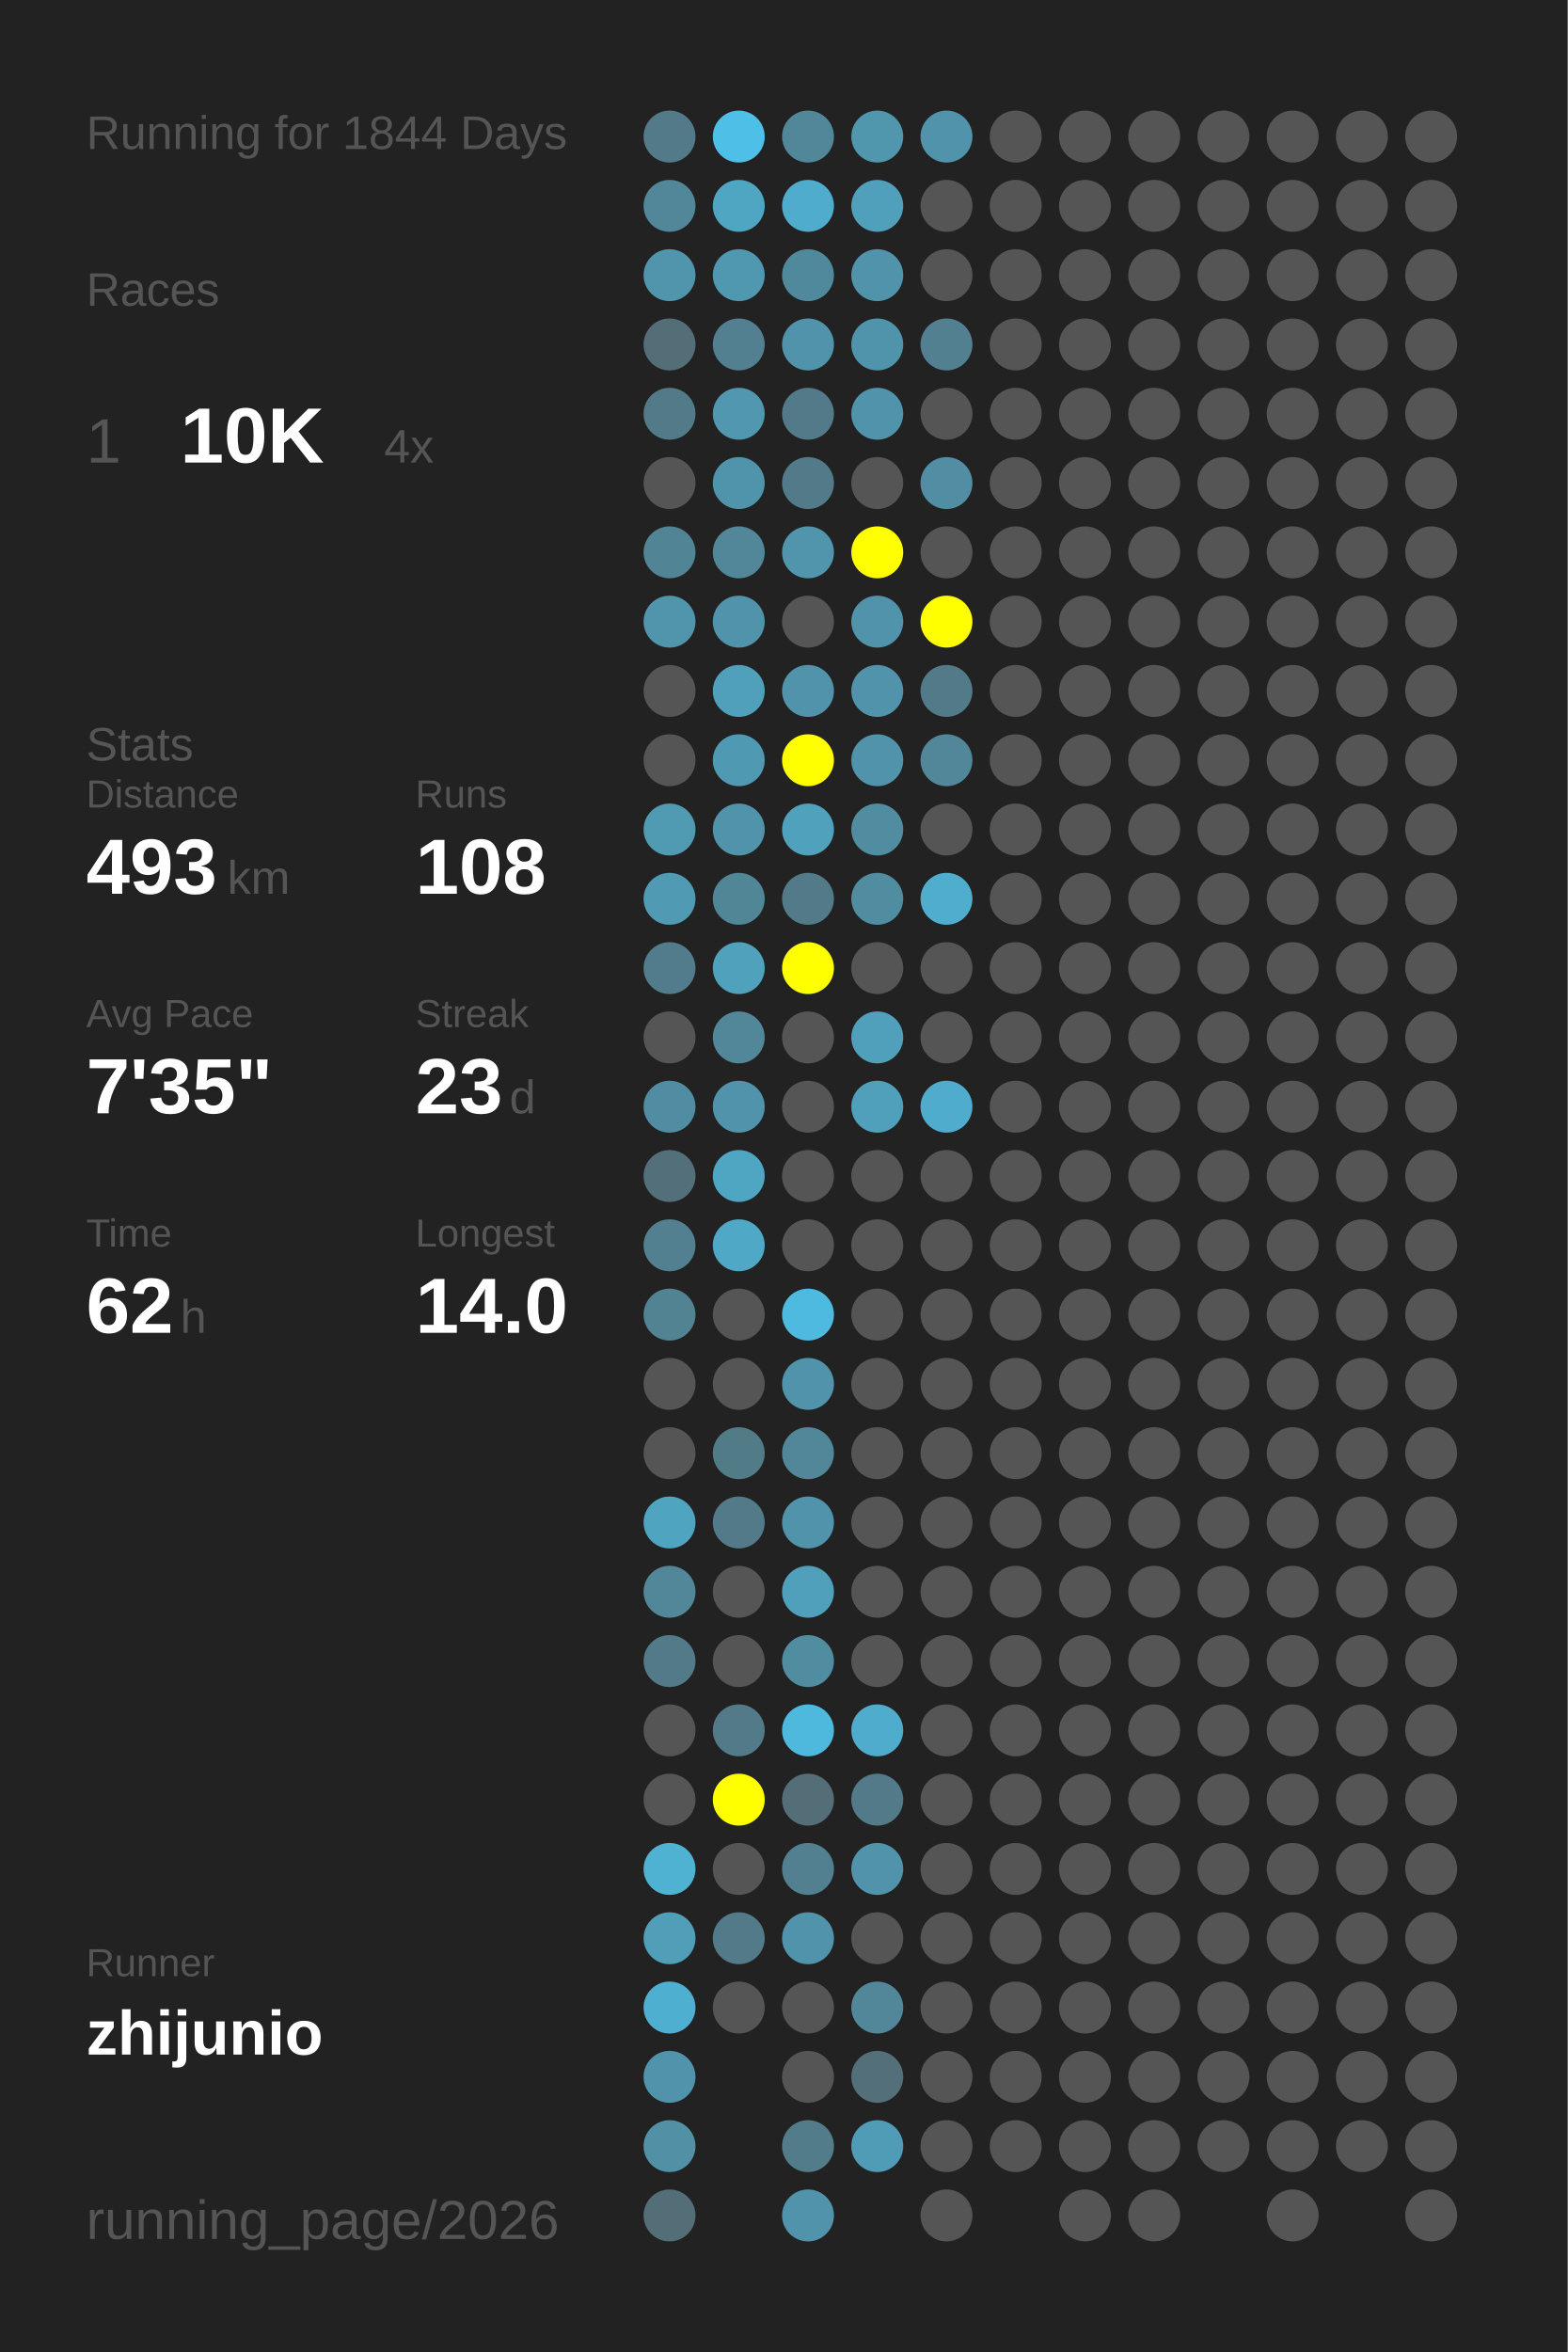
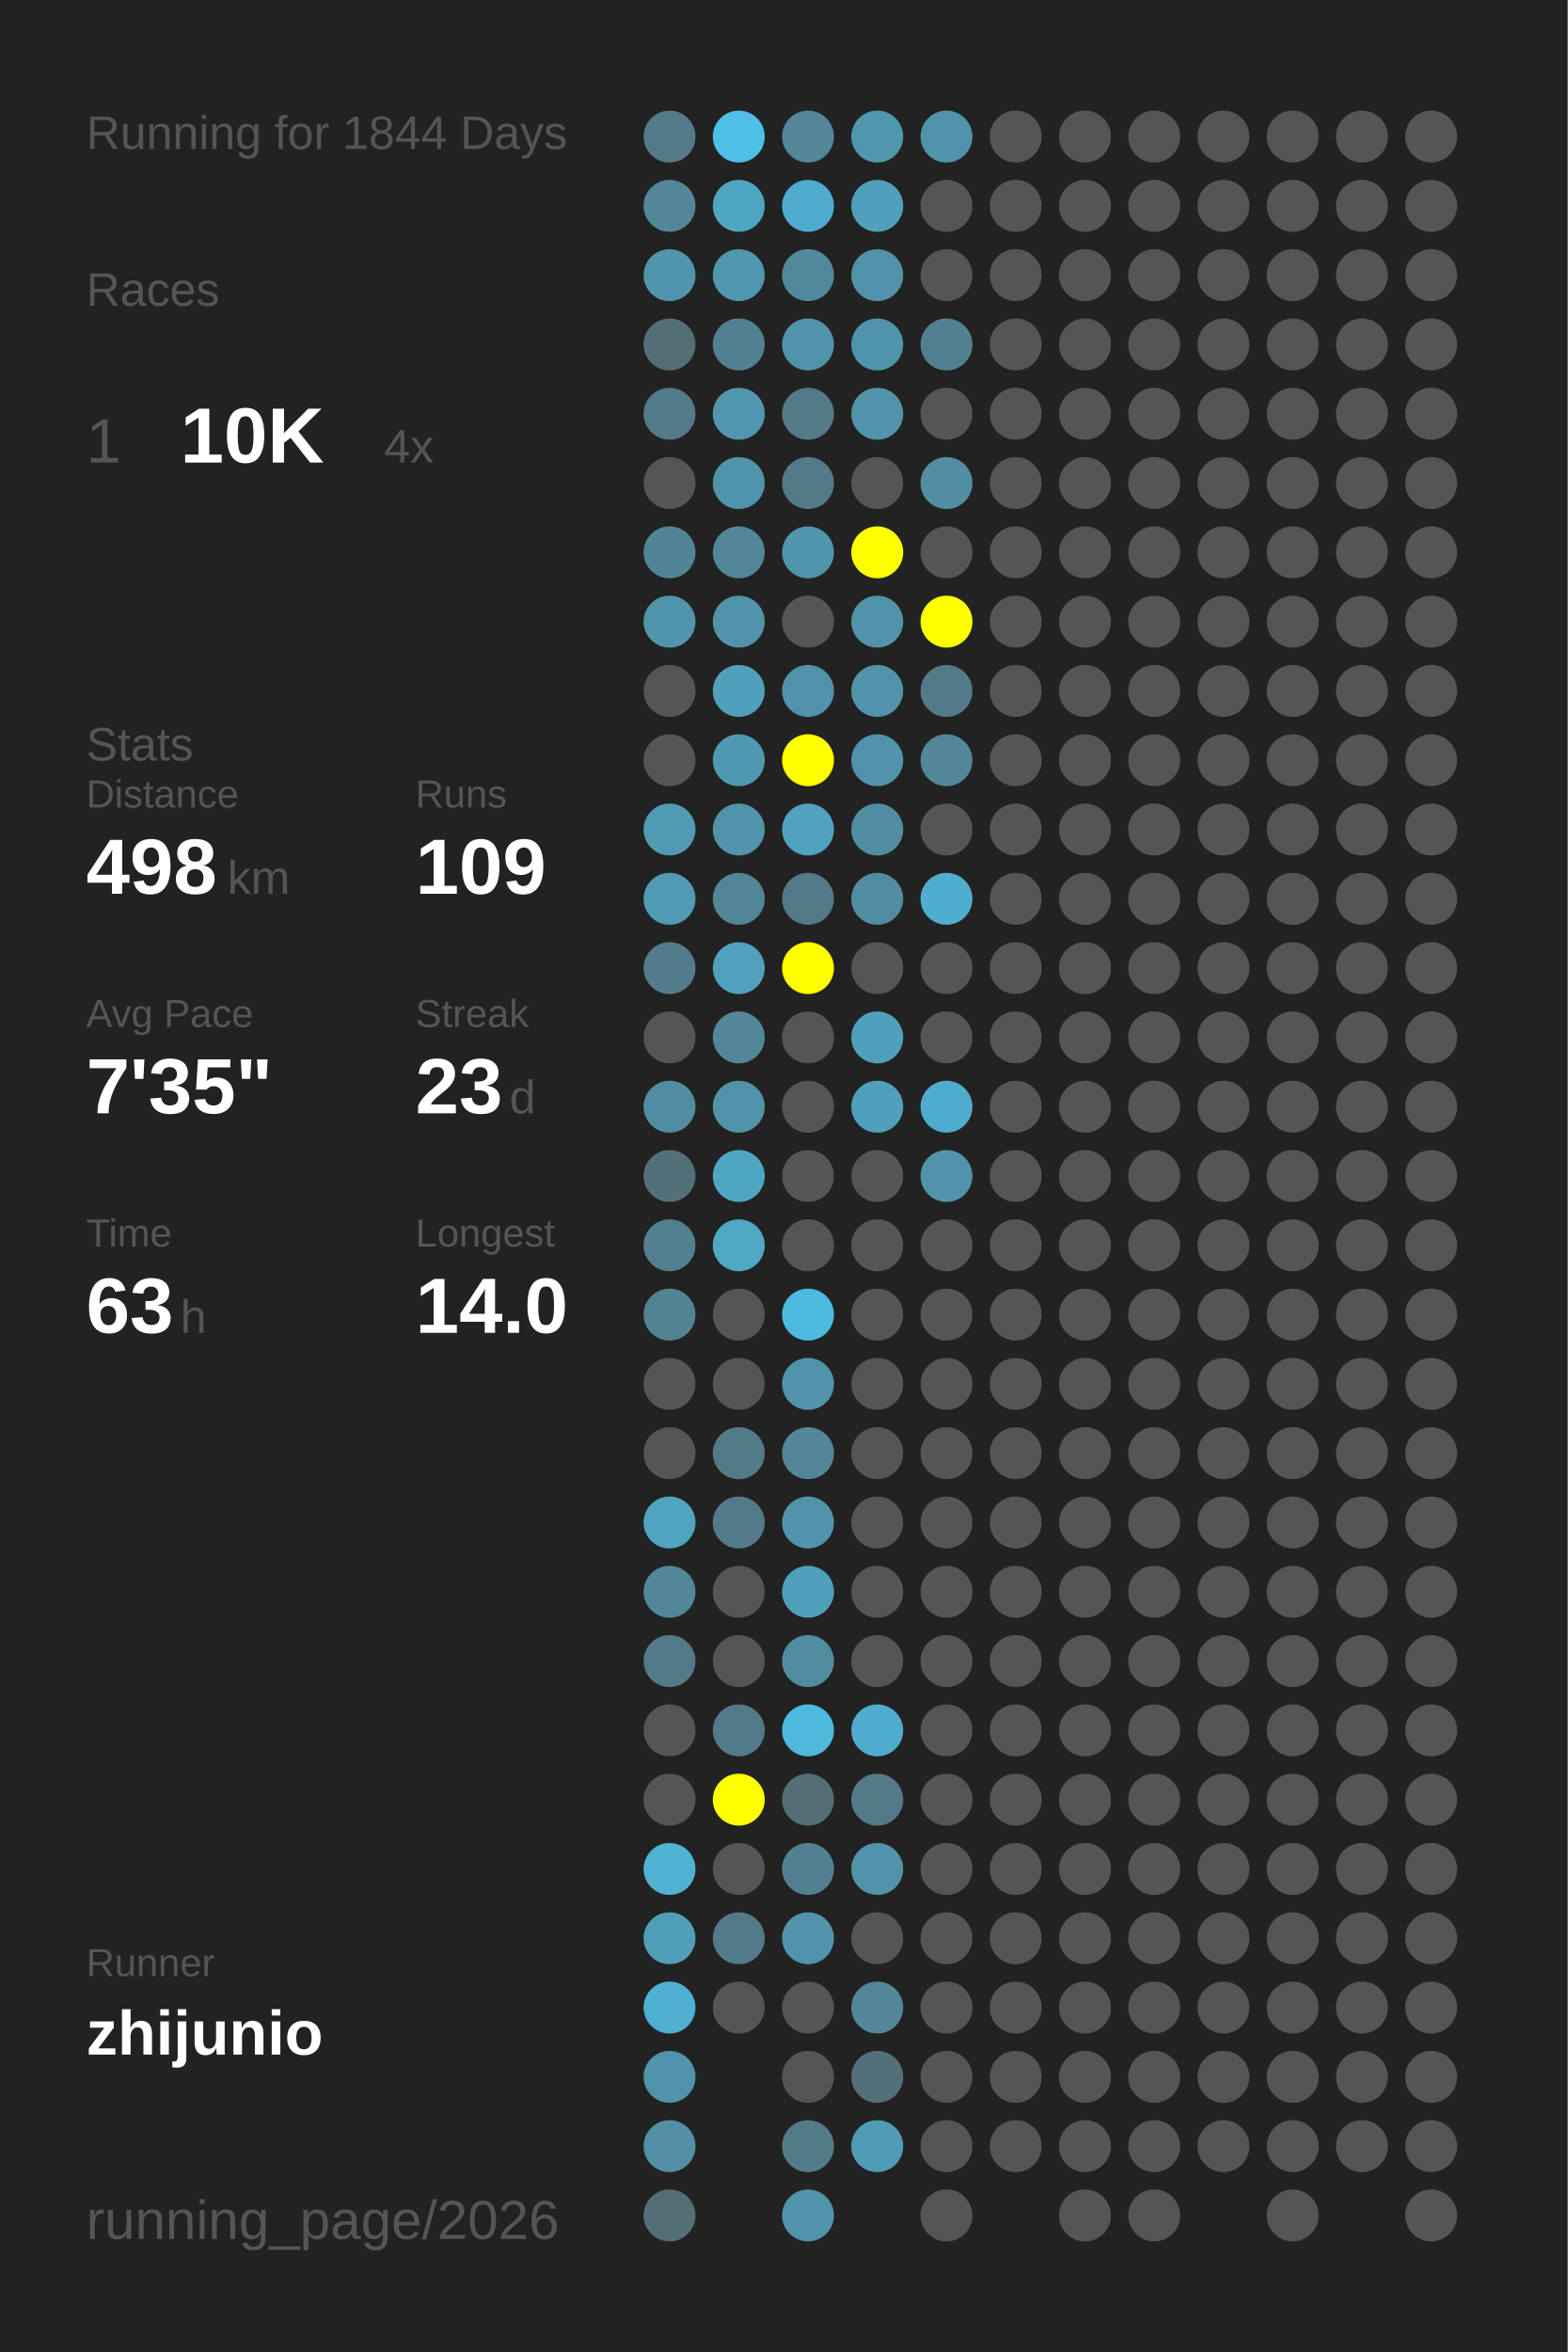
<svg xmlns="http://www.w3.org/2000/svg" baseProfile="full" height="300mm" version="1.1" viewBox="0,0,200,300" width="200mm">
  <defs />
  <rect fill="#222222" height="300" width="200" x="0" y="0" />
  <text fill="#555555" style="font-size:6px; font-family:Arial;" x="11" y="19">Running for 1844 Days</text>
  <text fill="#555555" style="font-size:6px; font-family:Arial;" x="11" y="39">Races</text>
  <text fill="#555555" style="font-size:8px; font-family:Arial;" x="11" y="59">1</text>
  <text fill="#FFFFFF" style="font-size:10px; font-family:Arial; font-weight:bold;" x="23" y="59">10K</text>
  <text fill="#555555" style="font-size:6px; font-family:Arial;" x="49" y="59">4x</text>
  <text fill="#555555" style="font-size:6px; font-family:Arial;" x="11" y="97">Stats</text>
  <text fill="#555555" style="font-size:5px; font-family:Arial;" x="11" y="103">Distance</text>
-   <text fill="#FFFFFF" style="font-size:10px; font-family:Arial; font-weight:bold;" x="11" y="114">493</text>
+   <text fill="#FFFFFF" style="font-size:10px; font-family:Arial; font-weight:bold;" x="11" y="114">498</text>
  <text fill="#555555" style="font-size:6px; font-family:Arial;" x="29" y="114">km</text>
  <text fill="#555555" style="font-size:5px; font-family:Arial;" x="53" y="103">Runs</text>
-   <text fill="#FFFFFF" style="font-size:10px; font-family:Arial; font-weight:bold;" x="53" y="114">108</text>
+   <text fill="#FFFFFF" style="font-size:10px; font-family:Arial; font-weight:bold;" x="53" y="114">109</text>
  <text fill="#555555" style="font-size:5px; font-family:Arial;" x="11" y="131">Avg Pace</text>
  <text fill="#FFFFFF" style="font-size:10px; font-family:Arial; font-weight:bold;" x="11" y="142">7'35"</text>
  <text fill="#555555" style="font-size:5px; font-family:Arial;" x="53" y="131">Streak</text>
  <text fill="#FFFFFF" style="font-size:10px; font-family:Arial; font-weight:bold;" x="53" y="142">23</text>
  <text fill="#555555" style="font-size:6px; font-family:Arial;" x="65" y="142">d</text>
  <text fill="#555555" style="font-size:5px; font-family:Arial;" x="11" y="159">Time</text>
-   <text fill="#FFFFFF" style="font-size:10px; font-family:Arial; font-weight:bold;" x="11" y="170">62</text>
+   <text fill="#FFFFFF" style="font-size:10px; font-family:Arial; font-weight:bold;" x="11" y="170">63</text>
  <text fill="#555555" style="font-size:6px; font-family:Arial;" x="23" y="170">h</text>
  <text fill="#555555" style="font-size:5px; font-family:Arial;" x="53" y="159">Longest</text>
  <text fill="#FFFFFF" style="font-size:10px; font-family:Arial; font-weight:bold;" x="53" y="170">14.0</text>
  <text fill="#555555" style="font-size:5px; font-family:Arial;" x="11" y="252.065">Runner</text>
  <text fill="#FFFFFF" style="font-size:8px; font-family:Arial; font-weight:bold;" x="11" y="262.065">zhijunio</text>
  <text fill="#555555" style="font-size:7px; font-family:Arial;" x="11" y="285.581">running_page/2026</text>
  <circle cx="85.417" cy="17.419" fill="#527a88" r="3.312" />
  <circle cx="85.417" cy="26.258" fill="#518799" r="3.312" />
  <circle cx="85.417" cy="35.097" fill="#5095ac" r="3.312" />
  <circle cx="85.417" cy="43.935" fill="#536e77" r="3.312" />
  <circle cx="85.417" cy="52.774" fill="#527a88" r="3.312" />
  <circle cx="85.417" cy="61.613" fill="#555555" r="3.312" />
  <circle cx="85.417" cy="70.452" fill="#518495" r="3.312" />
  <circle cx="85.417" cy="79.29" fill="#5095ac" r="3.312" />
  <circle cx="85.417" cy="88.129" fill="#555555" r="3.312" />
  <circle cx="85.417" cy="96.968" fill="#555555" r="3.312" />
  <circle cx="85.417" cy="105.806" fill="#509ab2" r="3.312" />
  <circle cx="85.417" cy="114.645" fill="#509ab3" r="3.312" />
  <circle cx="85.417" cy="123.484" fill="#527c8b" r="3.312" />
  <circle cx="85.417" cy="132.323" fill="#555555" r="3.312" />
  <circle cx="85.417" cy="141.161" fill="#518da2" r="3.312" />
  <circle cx="85.417" cy="150" fill="#536f79" r="3.312" />
  <circle cx="85.417" cy="158.839" fill="#528090" r="3.312" />
  <circle cx="85.417" cy="167.677" fill="#528393" r="3.312" />
  <circle cx="85.417" cy="176.516" fill="#555555" r="3.312" />
  <circle cx="85.417" cy="185.355" fill="#555555" r="3.312" />
  <circle cx="85.417" cy="194.194" fill="#4fa4c0" r="3.312" />
  <circle cx="85.417" cy="203.032" fill="#518799" r="3.312" />
  <circle cx="85.417" cy="211.871" fill="#527a88" r="3.312" />
  <circle cx="85.417" cy="220.71" fill="#555555" r="3.312" />
  <circle cx="85.417" cy="229.548" fill="#555555" r="3.312" />
  <circle cx="85.417" cy="238.387" fill="#4fb2d3" r="3.312" />
  <circle cx="85.417" cy="247.226" fill="#509eb8" r="3.312" />
  <circle cx="85.417" cy="256.065" fill="#4fafd0" r="3.312" />
  <circle cx="85.417" cy="264.903" fill="#5093aa" r="3.312" />
  <circle cx="85.417" cy="273.742" fill="#5190a5" r="3.312" />
  <circle cx="85.417" cy="282.581" fill="#536e77" r="3.312" />
  <circle cx="94.25" cy="17.419" fill="#4ebfe6" r="3.312" />
  <circle cx="94.25" cy="26.258" fill="#4fa6c3" r="3.312" />
  <circle cx="94.25" cy="35.097" fill="#5097b0" r="3.312" />
  <circle cx="94.25" cy="43.935" fill="#528090" r="3.312" />
  <circle cx="94.25" cy="52.774" fill="#5097af" r="3.312" />
  <circle cx="94.25" cy="61.613" fill="#5094ab" r="3.312" />
  <circle cx="94.25" cy="70.452" fill="#518799" r="3.312" />
  <circle cx="94.25" cy="79.29" fill="#5093aa" r="3.312" />
  <circle cx="94.25" cy="88.129" fill="#50a0bb" r="3.312" />
  <circle cx="94.25" cy="96.968" fill="#5099b2" r="3.312" />
  <circle cx="94.25" cy="105.806" fill="#5093aa" r="3.312" />
  <circle cx="94.25" cy="114.645" fill="#518697" r="3.312" />
  <circle cx="94.25" cy="123.484" fill="#50a1bc" r="3.312" />
  <circle cx="94.25" cy="132.323" fill="#518799" r="3.312" />
  <circle cx="94.25" cy="141.161" fill="#5093aa" r="3.312" />
  <circle cx="94.25" cy="150" fill="#4fa6c3" r="3.312" />
  <circle cx="94.25" cy="158.839" fill="#4fa8c6" r="3.312" />
  <circle cx="94.25" cy="167.677" fill="#555555" r="3.312" />
  <circle cx="94.25" cy="176.516" fill="#555555" r="3.312" />
  <circle cx="94.25" cy="185.355" fill="#527b88" r="3.312" />
  <circle cx="94.25" cy="194.194" fill="#527a88" r="3.312" />
  <circle cx="94.25" cy="203.032" fill="#555555" r="3.312" />
  <circle cx="94.25" cy="211.871" fill="#555555" r="3.312" />
  <circle cx="94.25" cy="220.71" fill="#527a88" r="3.312" />
  <circle cx="94.25" cy="229.548" fill="#FFFF00" r="3.312" />
  <circle cx="94.25" cy="238.387" fill="#555555" r="3.312" />
  <circle cx="94.25" cy="247.226" fill="#527a88" r="3.312" />
  <circle cx="94.25" cy="256.065" fill="#555555" r="3.312" />
  <circle cx="103.083" cy="17.419" fill="#518799" r="3.312" />
  <circle cx="103.083" cy="26.258" fill="#4faccc" r="3.312" />
  <circle cx="103.083" cy="35.097" fill="#51899c" r="3.312" />
  <circle cx="103.083" cy="43.935" fill="#5093aa" r="3.312" />
  <circle cx="103.083" cy="52.774" fill="#527a88" r="3.312" />
  <circle cx="103.083" cy="61.613" fill="#527a88" r="3.312" />
  <circle cx="103.083" cy="70.452" fill="#5095ac" r="3.312" />
  <circle cx="103.083" cy="79.29" fill="#555555" r="3.312" />
  <circle cx="103.083" cy="88.129" fill="#5093aa" r="3.312" />
  <circle cx="103.083" cy="96.968" fill="#FFFF00" r="3.312" />
  <circle cx="103.083" cy="105.806" fill="#50a1bc" r="3.312" />
  <circle cx="103.083" cy="114.645" fill="#527a88" r="3.312" />
  <circle cx="103.083" cy="123.484" fill="#FFFF00" r="3.312" />
  <circle cx="103.083" cy="132.323" fill="#555555" r="3.312" />
  <circle cx="103.083" cy="141.161" fill="#555555" r="3.312" />
  <circle cx="103.083" cy="150" fill="#555555" r="3.312" />
  <circle cx="103.083" cy="158.839" fill="#555555" r="3.312" />
  <circle cx="103.083" cy="167.677" fill="#4ebadf" r="3.312" />
  <circle cx="103.083" cy="176.516" fill="#5093aa" r="3.312" />
  <circle cx="103.083" cy="185.355" fill="#518799" r="3.312" />
  <circle cx="103.083" cy="194.194" fill="#5093aa" r="3.312" />
  <circle cx="103.083" cy="203.032" fill="#50a0bb" r="3.312" />
  <circle cx="103.083" cy="211.871" fill="#518da1" r="3.312" />
  <circle cx="103.083" cy="220.71" fill="#4eb9dd" r="3.312" />
  <circle cx="103.083" cy="229.548" fill="#536e77" r="3.312" />
  <circle cx="103.083" cy="238.387" fill="#528090" r="3.312" />
  <circle cx="103.083" cy="247.226" fill="#5093aa" r="3.312" />
  <circle cx="103.083" cy="256.065" fill="#555555" r="3.312" />
  <circle cx="103.083" cy="264.903" fill="#555555" r="3.312" />
  <circle cx="103.083" cy="273.742" fill="#527c8a" r="3.312" />
  <circle cx="103.083" cy="282.581" fill="#5093aa" r="3.312" />
  <circle cx="111.917" cy="17.419" fill="#5096ad" r="3.312" />
  <circle cx="111.917" cy="26.258" fill="#50a0bb" r="3.312" />
  <circle cx="111.917" cy="35.097" fill="#5093aa" r="3.312" />
  <circle cx="111.917" cy="43.935" fill="#5094ab" r="3.312" />
  <circle cx="111.917" cy="52.774" fill="#5093aa" r="3.312" />
  <circle cx="111.917" cy="61.613" fill="#555555" r="3.312" />
  <circle cx="111.917" cy="70.452" fill="#FFFF00" r="3.312" />
  <circle cx="111.917" cy="79.29" fill="#5093aa" r="3.312" />
  <circle cx="111.917" cy="88.129" fill="#5093aa" r="3.312" />
  <circle cx="111.917" cy="96.968" fill="#5093aa" r="3.312" />
  <circle cx="111.917" cy="105.806" fill="#518da1" r="3.312" />
  <circle cx="111.917" cy="114.645" fill="#518da1" r="3.312" />
  <circle cx="111.917" cy="123.484" fill="#555555" r="3.312" />
  <circle cx="111.917" cy="132.323" fill="#50a0bb" r="3.312" />
  <circle cx="111.917" cy="141.161" fill="#50a0bb" r="3.312" />
  <circle cx="111.917" cy="150" fill="#555555" r="3.312" />
  <circle cx="111.917" cy="158.839" fill="#555555" r="3.312" />
  <circle cx="111.917" cy="167.677" fill="#555555" r="3.312" />
  <circle cx="111.917" cy="176.516" fill="#555555" r="3.312" />
  <circle cx="111.917" cy="185.355" fill="#555555" r="3.312" />
  <circle cx="111.917" cy="194.194" fill="#555555" r="3.312" />
  <circle cx="111.917" cy="203.032" fill="#555555" r="3.312" />
  <circle cx="111.917" cy="211.871" fill="#555555" r="3.312" />
  <circle cx="111.917" cy="220.71" fill="#4faccc" r="3.312" />
  <circle cx="111.917" cy="229.548" fill="#527a88" r="3.312" />
  <circle cx="111.917" cy="238.387" fill="#5093aa" r="3.312" />
  <circle cx="111.917" cy="247.226" fill="#555555" r="3.312" />
  <circle cx="111.917" cy="256.065" fill="#518799" r="3.312" />
  <circle cx="111.917" cy="264.903" fill="#536f79" r="3.312" />
  <circle cx="111.917" cy="273.742" fill="#509bb5" r="3.312" />
  <circle cx="120.75" cy="17.419" fill="#5093aa" r="3.312" />
  <circle cx="120.75" cy="26.258" fill="#555555" r="3.312" />
  <circle cx="120.75" cy="35.097" fill="#555555" r="3.312" />
  <circle cx="120.75" cy="43.935" fill="#528090" r="3.312" />
  <circle cx="120.75" cy="52.774" fill="#555555" r="3.312" />
  <circle cx="120.75" cy="61.613" fill="#518ea3" r="3.312" />
  <circle cx="120.75" cy="70.452" fill="#555555" r="3.312" />
  <circle cx="120.75" cy="79.29" fill="#FFFF00" r="3.312" />
  <circle cx="120.75" cy="88.129" fill="#527a88" r="3.312" />
  <circle cx="120.75" cy="96.968" fill="#518799" r="3.312" />
  <circle cx="120.75" cy="105.806" fill="#555555" r="3.312" />
  <circle cx="120.75" cy="114.645" fill="#4fadcd" r="3.312" />
  <circle cx="120.75" cy="123.484" fill="#555555" r="3.312" />
  <circle cx="120.75" cy="132.323" fill="#555555" r="3.312" />
  <circle cx="120.75" cy="141.161" fill="#4faccc" r="3.312" />
-   <circle cx="120.75" cy="150" fill="#555555" r="3.312" />
+   <circle cx="120.75" cy="150" fill="#5093aa" r="3.312" />
  <circle cx="120.75" cy="158.839" fill="#555555" r="3.312" />
  <circle cx="120.75" cy="167.677" fill="#555555" r="3.312" />
  <circle cx="120.75" cy="176.516" fill="#555555" r="3.312" />
  <circle cx="120.75" cy="185.355" fill="#555555" r="3.312" />
  <circle cx="120.75" cy="194.194" fill="#555555" r="3.312" />
  <circle cx="120.75" cy="203.032" fill="#555555" r="3.312" />
  <circle cx="120.75" cy="211.871" fill="#555555" r="3.312" />
  <circle cx="120.75" cy="220.71" fill="#555555" r="3.312" />
  <circle cx="120.75" cy="229.548" fill="#555555" r="3.312" />
  <circle cx="120.75" cy="238.387" fill="#555555" r="3.312" />
  <circle cx="120.75" cy="247.226" fill="#555555" r="3.312" />
  <circle cx="120.75" cy="256.065" fill="#555555" r="3.312" />
  <circle cx="120.75" cy="264.903" fill="#555555" r="3.312" />
  <circle cx="120.75" cy="273.742" fill="#555555" r="3.312" />
  <circle cx="120.75" cy="282.581" fill="#555555" r="3.312" />
  <circle cx="129.583" cy="17.419" fill="#555555" r="3.312" />
  <circle cx="129.583" cy="26.258" fill="#555555" r="3.312" />
  <circle cx="129.583" cy="35.097" fill="#555555" r="3.312" />
  <circle cx="129.583" cy="43.935" fill="#555555" r="3.312" />
  <circle cx="129.583" cy="52.774" fill="#555555" r="3.312" />
  <circle cx="129.583" cy="61.613" fill="#555555" r="3.312" />
  <circle cx="129.583" cy="70.452" fill="#555555" r="3.312" />
  <circle cx="129.583" cy="79.29" fill="#555555" r="3.312" />
  <circle cx="129.583" cy="88.129" fill="#555555" r="3.312" />
  <circle cx="129.583" cy="96.968" fill="#555555" r="3.312" />
  <circle cx="129.583" cy="105.806" fill="#555555" r="3.312" />
  <circle cx="129.583" cy="114.645" fill="#555555" r="3.312" />
  <circle cx="129.583" cy="123.484" fill="#555555" r="3.312" />
  <circle cx="129.583" cy="132.323" fill="#555555" r="3.312" />
  <circle cx="129.583" cy="141.161" fill="#555555" r="3.312" />
  <circle cx="129.583" cy="150" fill="#555555" r="3.312" />
  <circle cx="129.583" cy="158.839" fill="#555555" r="3.312" />
  <circle cx="129.583" cy="167.677" fill="#555555" r="3.312" />
  <circle cx="129.583" cy="176.516" fill="#555555" r="3.312" />
  <circle cx="129.583" cy="185.355" fill="#555555" r="3.312" />
  <circle cx="129.583" cy="194.194" fill="#555555" r="3.312" />
  <circle cx="129.583" cy="203.032" fill="#555555" r="3.312" />
  <circle cx="129.583" cy="211.871" fill="#555555" r="3.312" />
  <circle cx="129.583" cy="220.71" fill="#555555" r="3.312" />
  <circle cx="129.583" cy="229.548" fill="#555555" r="3.312" />
  <circle cx="129.583" cy="238.387" fill="#555555" r="3.312" />
  <circle cx="129.583" cy="247.226" fill="#555555" r="3.312" />
  <circle cx="129.583" cy="256.065" fill="#555555" r="3.312" />
  <circle cx="129.583" cy="264.903" fill="#555555" r="3.312" />
  <circle cx="129.583" cy="273.742" fill="#555555" r="3.312" />
  <circle cx="138.417" cy="17.419" fill="#555555" r="3.312" />
  <circle cx="138.417" cy="26.258" fill="#555555" r="3.312" />
  <circle cx="138.417" cy="35.097" fill="#555555" r="3.312" />
  <circle cx="138.417" cy="43.935" fill="#555555" r="3.312" />
  <circle cx="138.417" cy="52.774" fill="#555555" r="3.312" />
  <circle cx="138.417" cy="61.613" fill="#555555" r="3.312" />
  <circle cx="138.417" cy="70.452" fill="#555555" r="3.312" />
  <circle cx="138.417" cy="79.29" fill="#555555" r="3.312" />
  <circle cx="138.417" cy="88.129" fill="#555555" r="3.312" />
  <circle cx="138.417" cy="96.968" fill="#555555" r="3.312" />
  <circle cx="138.417" cy="105.806" fill="#555555" r="3.312" />
  <circle cx="138.417" cy="114.645" fill="#555555" r="3.312" />
  <circle cx="138.417" cy="123.484" fill="#555555" r="3.312" />
  <circle cx="138.417" cy="132.323" fill="#555555" r="3.312" />
  <circle cx="138.417" cy="141.161" fill="#555555" r="3.312" />
  <circle cx="138.417" cy="150" fill="#555555" r="3.312" />
  <circle cx="138.417" cy="158.839" fill="#555555" r="3.312" />
  <circle cx="138.417" cy="167.677" fill="#555555" r="3.312" />
  <circle cx="138.417" cy="176.516" fill="#555555" r="3.312" />
  <circle cx="138.417" cy="185.355" fill="#555555" r="3.312" />
  <circle cx="138.417" cy="194.194" fill="#555555" r="3.312" />
  <circle cx="138.417" cy="203.032" fill="#555555" r="3.312" />
  <circle cx="138.417" cy="211.871" fill="#555555" r="3.312" />
  <circle cx="138.417" cy="220.71" fill="#555555" r="3.312" />
  <circle cx="138.417" cy="229.548" fill="#555555" r="3.312" />
  <circle cx="138.417" cy="238.387" fill="#555555" r="3.312" />
  <circle cx="138.417" cy="247.226" fill="#555555" r="3.312" />
  <circle cx="138.417" cy="256.065" fill="#555555" r="3.312" />
  <circle cx="138.417" cy="264.903" fill="#555555" r="3.312" />
  <circle cx="138.417" cy="273.742" fill="#555555" r="3.312" />
  <circle cx="138.417" cy="282.581" fill="#555555" r="3.312" />
  <circle cx="147.25" cy="17.419" fill="#555555" r="3.312" />
  <circle cx="147.25" cy="26.258" fill="#555555" r="3.312" />
  <circle cx="147.25" cy="35.097" fill="#555555" r="3.312" />
  <circle cx="147.25" cy="43.935" fill="#555555" r="3.312" />
  <circle cx="147.25" cy="52.774" fill="#555555" r="3.312" />
  <circle cx="147.25" cy="61.613" fill="#555555" r="3.312" />
  <circle cx="147.25" cy="70.452" fill="#555555" r="3.312" />
  <circle cx="147.25" cy="79.29" fill="#555555" r="3.312" />
  <circle cx="147.25" cy="88.129" fill="#555555" r="3.312" />
  <circle cx="147.25" cy="96.968" fill="#555555" r="3.312" />
  <circle cx="147.25" cy="105.806" fill="#555555" r="3.312" />
  <circle cx="147.25" cy="114.645" fill="#555555" r="3.312" />
  <circle cx="147.25" cy="123.484" fill="#555555" r="3.312" />
  <circle cx="147.25" cy="132.323" fill="#555555" r="3.312" />
  <circle cx="147.25" cy="141.161" fill="#555555" r="3.312" />
  <circle cx="147.25" cy="150" fill="#555555" r="3.312" />
  <circle cx="147.25" cy="158.839" fill="#555555" r="3.312" />
  <circle cx="147.25" cy="167.677" fill="#555555" r="3.312" />
  <circle cx="147.25" cy="176.516" fill="#555555" r="3.312" />
  <circle cx="147.25" cy="185.355" fill="#555555" r="3.312" />
  <circle cx="147.25" cy="194.194" fill="#555555" r="3.312" />
  <circle cx="147.25" cy="203.032" fill="#555555" r="3.312" />
  <circle cx="147.25" cy="211.871" fill="#555555" r="3.312" />
  <circle cx="147.25" cy="220.71" fill="#555555" r="3.312" />
  <circle cx="147.25" cy="229.548" fill="#555555" r="3.312" />
  <circle cx="147.25" cy="238.387" fill="#555555" r="3.312" />
  <circle cx="147.25" cy="247.226" fill="#555555" r="3.312" />
  <circle cx="147.25" cy="256.065" fill="#555555" r="3.312" />
  <circle cx="147.25" cy="264.903" fill="#555555" r="3.312" />
  <circle cx="147.25" cy="273.742" fill="#555555" r="3.312" />
  <circle cx="147.25" cy="282.581" fill="#555555" r="3.312" />
  <circle cx="156.083" cy="17.419" fill="#555555" r="3.312" />
  <circle cx="156.083" cy="26.258" fill="#555555" r="3.312" />
  <circle cx="156.083" cy="35.097" fill="#555555" r="3.312" />
  <circle cx="156.083" cy="43.935" fill="#555555" r="3.312" />
  <circle cx="156.083" cy="52.774" fill="#555555" r="3.312" />
  <circle cx="156.083" cy="61.613" fill="#555555" r="3.312" />
  <circle cx="156.083" cy="70.452" fill="#555555" r="3.312" />
  <circle cx="156.083" cy="79.29" fill="#555555" r="3.312" />
  <circle cx="156.083" cy="88.129" fill="#555555" r="3.312" />
  <circle cx="156.083" cy="96.968" fill="#555555" r="3.312" />
  <circle cx="156.083" cy="105.806" fill="#555555" r="3.312" />
  <circle cx="156.083" cy="114.645" fill="#555555" r="3.312" />
  <circle cx="156.083" cy="123.484" fill="#555555" r="3.312" />
  <circle cx="156.083" cy="132.323" fill="#555555" r="3.312" />
  <circle cx="156.083" cy="141.161" fill="#555555" r="3.312" />
  <circle cx="156.083" cy="150" fill="#555555" r="3.312" />
  <circle cx="156.083" cy="158.839" fill="#555555" r="3.312" />
  <circle cx="156.083" cy="167.677" fill="#555555" r="3.312" />
  <circle cx="156.083" cy="176.516" fill="#555555" r="3.312" />
  <circle cx="156.083" cy="185.355" fill="#555555" r="3.312" />
  <circle cx="156.083" cy="194.194" fill="#555555" r="3.312" />
  <circle cx="156.083" cy="203.032" fill="#555555" r="3.312" />
  <circle cx="156.083" cy="211.871" fill="#555555" r="3.312" />
  <circle cx="156.083" cy="220.71" fill="#555555" r="3.312" />
  <circle cx="156.083" cy="229.548" fill="#555555" r="3.312" />
  <circle cx="156.083" cy="238.387" fill="#555555" r="3.312" />
  <circle cx="156.083" cy="247.226" fill="#555555" r="3.312" />
  <circle cx="156.083" cy="256.065" fill="#555555" r="3.312" />
  <circle cx="156.083" cy="264.903" fill="#555555" r="3.312" />
  <circle cx="156.083" cy="273.742" fill="#555555" r="3.312" />
  <circle cx="164.917" cy="17.419" fill="#555555" r="3.312" />
  <circle cx="164.917" cy="26.258" fill="#555555" r="3.312" />
  <circle cx="164.917" cy="35.097" fill="#555555" r="3.312" />
  <circle cx="164.917" cy="43.935" fill="#555555" r="3.312" />
  <circle cx="164.917" cy="52.774" fill="#555555" r="3.312" />
  <circle cx="164.917" cy="61.613" fill="#555555" r="3.312" />
  <circle cx="164.917" cy="70.452" fill="#555555" r="3.312" />
  <circle cx="164.917" cy="79.29" fill="#555555" r="3.312" />
  <circle cx="164.917" cy="88.129" fill="#555555" r="3.312" />
  <circle cx="164.917" cy="96.968" fill="#555555" r="3.312" />
  <circle cx="164.917" cy="105.806" fill="#555555" r="3.312" />
  <circle cx="164.917" cy="114.645" fill="#555555" r="3.312" />
  <circle cx="164.917" cy="123.484" fill="#555555" r="3.312" />
  <circle cx="164.917" cy="132.323" fill="#555555" r="3.312" />
  <circle cx="164.917" cy="141.161" fill="#555555" r="3.312" />
  <circle cx="164.917" cy="150" fill="#555555" r="3.312" />
  <circle cx="164.917" cy="158.839" fill="#555555" r="3.312" />
  <circle cx="164.917" cy="167.677" fill="#555555" r="3.312" />
  <circle cx="164.917" cy="176.516" fill="#555555" r="3.312" />
  <circle cx="164.917" cy="185.355" fill="#555555" r="3.312" />
  <circle cx="164.917" cy="194.194" fill="#555555" r="3.312" />
  <circle cx="164.917" cy="203.032" fill="#555555" r="3.312" />
  <circle cx="164.917" cy="211.871" fill="#555555" r="3.312" />
  <circle cx="164.917" cy="220.71" fill="#555555" r="3.312" />
  <circle cx="164.917" cy="229.548" fill="#555555" r="3.312" />
  <circle cx="164.917" cy="238.387" fill="#555555" r="3.312" />
  <circle cx="164.917" cy="247.226" fill="#555555" r="3.312" />
  <circle cx="164.917" cy="256.065" fill="#555555" r="3.312" />
  <circle cx="164.917" cy="264.903" fill="#555555" r="3.312" />
  <circle cx="164.917" cy="273.742" fill="#555555" r="3.312" />
  <circle cx="164.917" cy="282.581" fill="#555555" r="3.312" />
  <circle cx="173.75" cy="17.419" fill="#555555" r="3.312" />
  <circle cx="173.75" cy="26.258" fill="#555555" r="3.312" />
  <circle cx="173.75" cy="35.097" fill="#555555" r="3.312" />
  <circle cx="173.75" cy="43.935" fill="#555555" r="3.312" />
  <circle cx="173.75" cy="52.774" fill="#555555" r="3.312" />
  <circle cx="173.75" cy="61.613" fill="#555555" r="3.312" />
  <circle cx="173.75" cy="70.452" fill="#555555" r="3.312" />
  <circle cx="173.75" cy="79.29" fill="#555555" r="3.312" />
  <circle cx="173.75" cy="88.129" fill="#555555" r="3.312" />
  <circle cx="173.75" cy="96.968" fill="#555555" r="3.312" />
  <circle cx="173.75" cy="105.806" fill="#555555" r="3.312" />
  <circle cx="173.75" cy="114.645" fill="#555555" r="3.312" />
  <circle cx="173.75" cy="123.484" fill="#555555" r="3.312" />
  <circle cx="173.75" cy="132.323" fill="#555555" r="3.312" />
  <circle cx="173.75" cy="141.161" fill="#555555" r="3.312" />
  <circle cx="173.75" cy="150" fill="#555555" r="3.312" />
  <circle cx="173.75" cy="158.839" fill="#555555" r="3.312" />
  <circle cx="173.75" cy="167.677" fill="#555555" r="3.312" />
  <circle cx="173.75" cy="176.516" fill="#555555" r="3.312" />
  <circle cx="173.75" cy="185.355" fill="#555555" r="3.312" />
  <circle cx="173.75" cy="194.194" fill="#555555" r="3.312" />
  <circle cx="173.75" cy="203.032" fill="#555555" r="3.312" />
  <circle cx="173.75" cy="211.871" fill="#555555" r="3.312" />
  <circle cx="173.75" cy="220.71" fill="#555555" r="3.312" />
  <circle cx="173.75" cy="229.548" fill="#555555" r="3.312" />
  <circle cx="173.75" cy="238.387" fill="#555555" r="3.312" />
  <circle cx="173.75" cy="247.226" fill="#555555" r="3.312" />
  <circle cx="173.75" cy="256.065" fill="#555555" r="3.312" />
  <circle cx="173.75" cy="264.903" fill="#555555" r="3.312" />
  <circle cx="173.75" cy="273.742" fill="#555555" r="3.312" />
  <circle cx="182.583" cy="17.419" fill="#555555" r="3.312" />
  <circle cx="182.583" cy="26.258" fill="#555555" r="3.312" />
  <circle cx="182.583" cy="35.097" fill="#555555" r="3.312" />
  <circle cx="182.583" cy="43.935" fill="#555555" r="3.312" />
  <circle cx="182.583" cy="52.774" fill="#555555" r="3.312" />
  <circle cx="182.583" cy="61.613" fill="#555555" r="3.312" />
  <circle cx="182.583" cy="70.452" fill="#555555" r="3.312" />
  <circle cx="182.583" cy="79.29" fill="#555555" r="3.312" />
  <circle cx="182.583" cy="88.129" fill="#555555" r="3.312" />
  <circle cx="182.583" cy="96.968" fill="#555555" r="3.312" />
  <circle cx="182.583" cy="105.806" fill="#555555" r="3.312" />
  <circle cx="182.583" cy="114.645" fill="#555555" r="3.312" />
  <circle cx="182.583" cy="123.484" fill="#555555" r="3.312" />
  <circle cx="182.583" cy="132.323" fill="#555555" r="3.312" />
  <circle cx="182.583" cy="141.161" fill="#555555" r="3.312" />
  <circle cx="182.583" cy="150" fill="#555555" r="3.312" />
  <circle cx="182.583" cy="158.839" fill="#555555" r="3.312" />
  <circle cx="182.583" cy="167.677" fill="#555555" r="3.312" />
  <circle cx="182.583" cy="176.516" fill="#555555" r="3.312" />
  <circle cx="182.583" cy="185.355" fill="#555555" r="3.312" />
  <circle cx="182.583" cy="194.194" fill="#555555" r="3.312" />
  <circle cx="182.583" cy="203.032" fill="#555555" r="3.312" />
  <circle cx="182.583" cy="211.871" fill="#555555" r="3.312" />
  <circle cx="182.583" cy="220.71" fill="#555555" r="3.312" />
  <circle cx="182.583" cy="229.548" fill="#555555" r="3.312" />
  <circle cx="182.583" cy="238.387" fill="#555555" r="3.312" />
  <circle cx="182.583" cy="247.226" fill="#555555" r="3.312" />
  <circle cx="182.583" cy="256.065" fill="#555555" r="3.312" />
  <circle cx="182.583" cy="264.903" fill="#555555" r="3.312" />
  <circle cx="182.583" cy="273.742" fill="#555555" r="3.312" />
  <circle cx="182.583" cy="282.581" fill="#555555" r="3.312" />
</svg>
